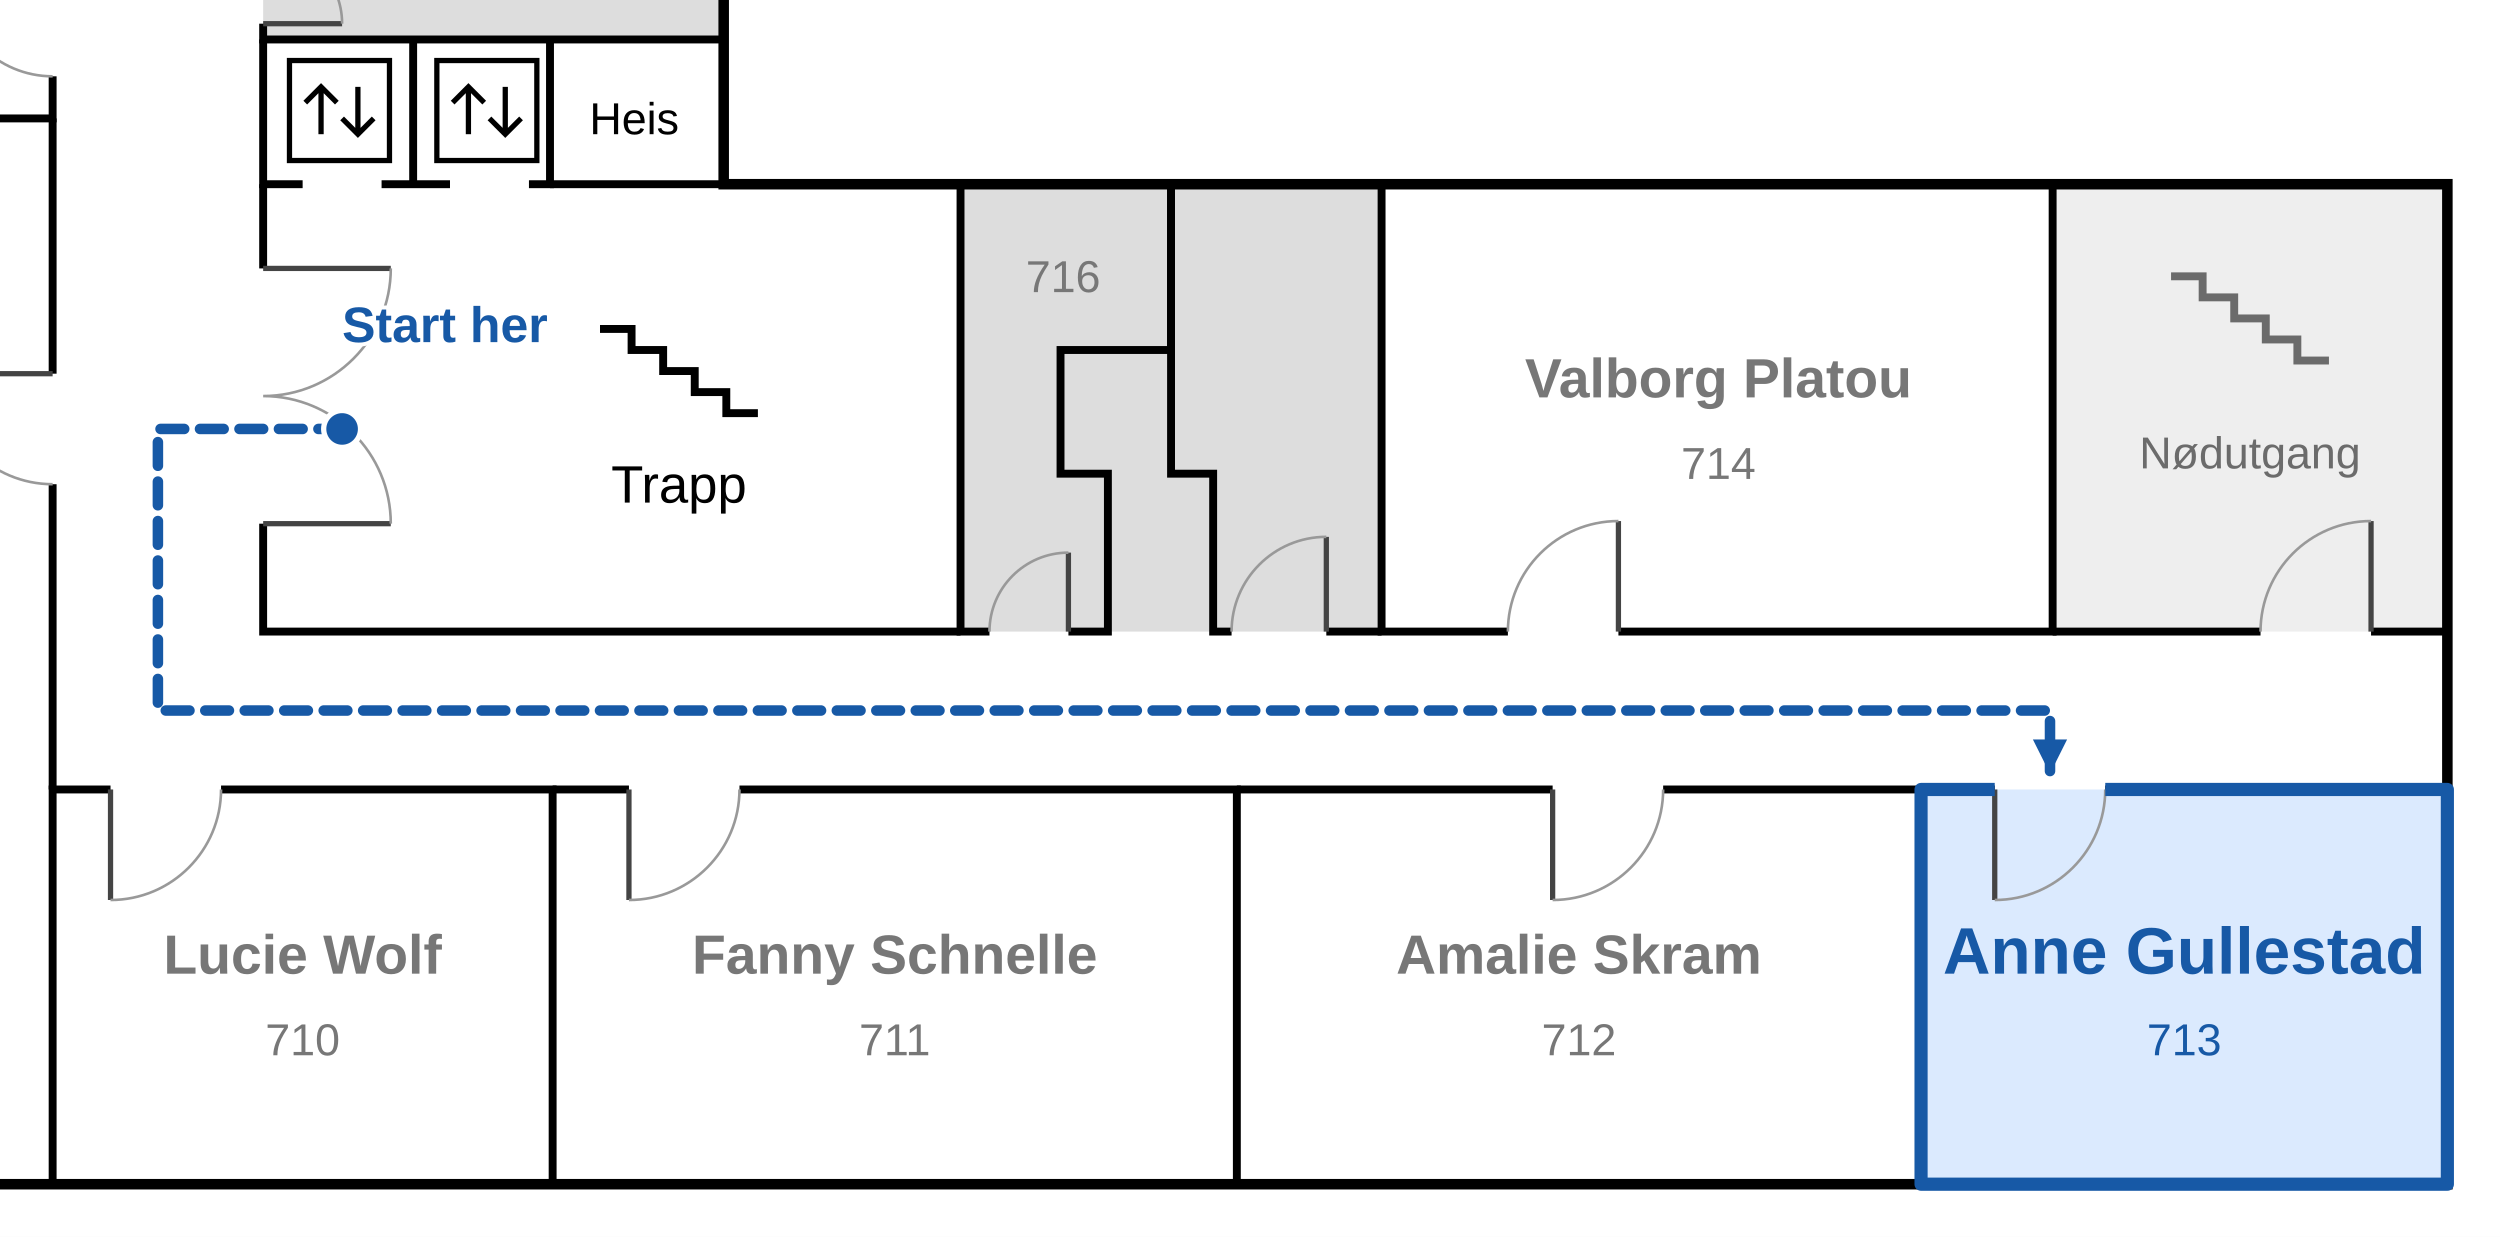
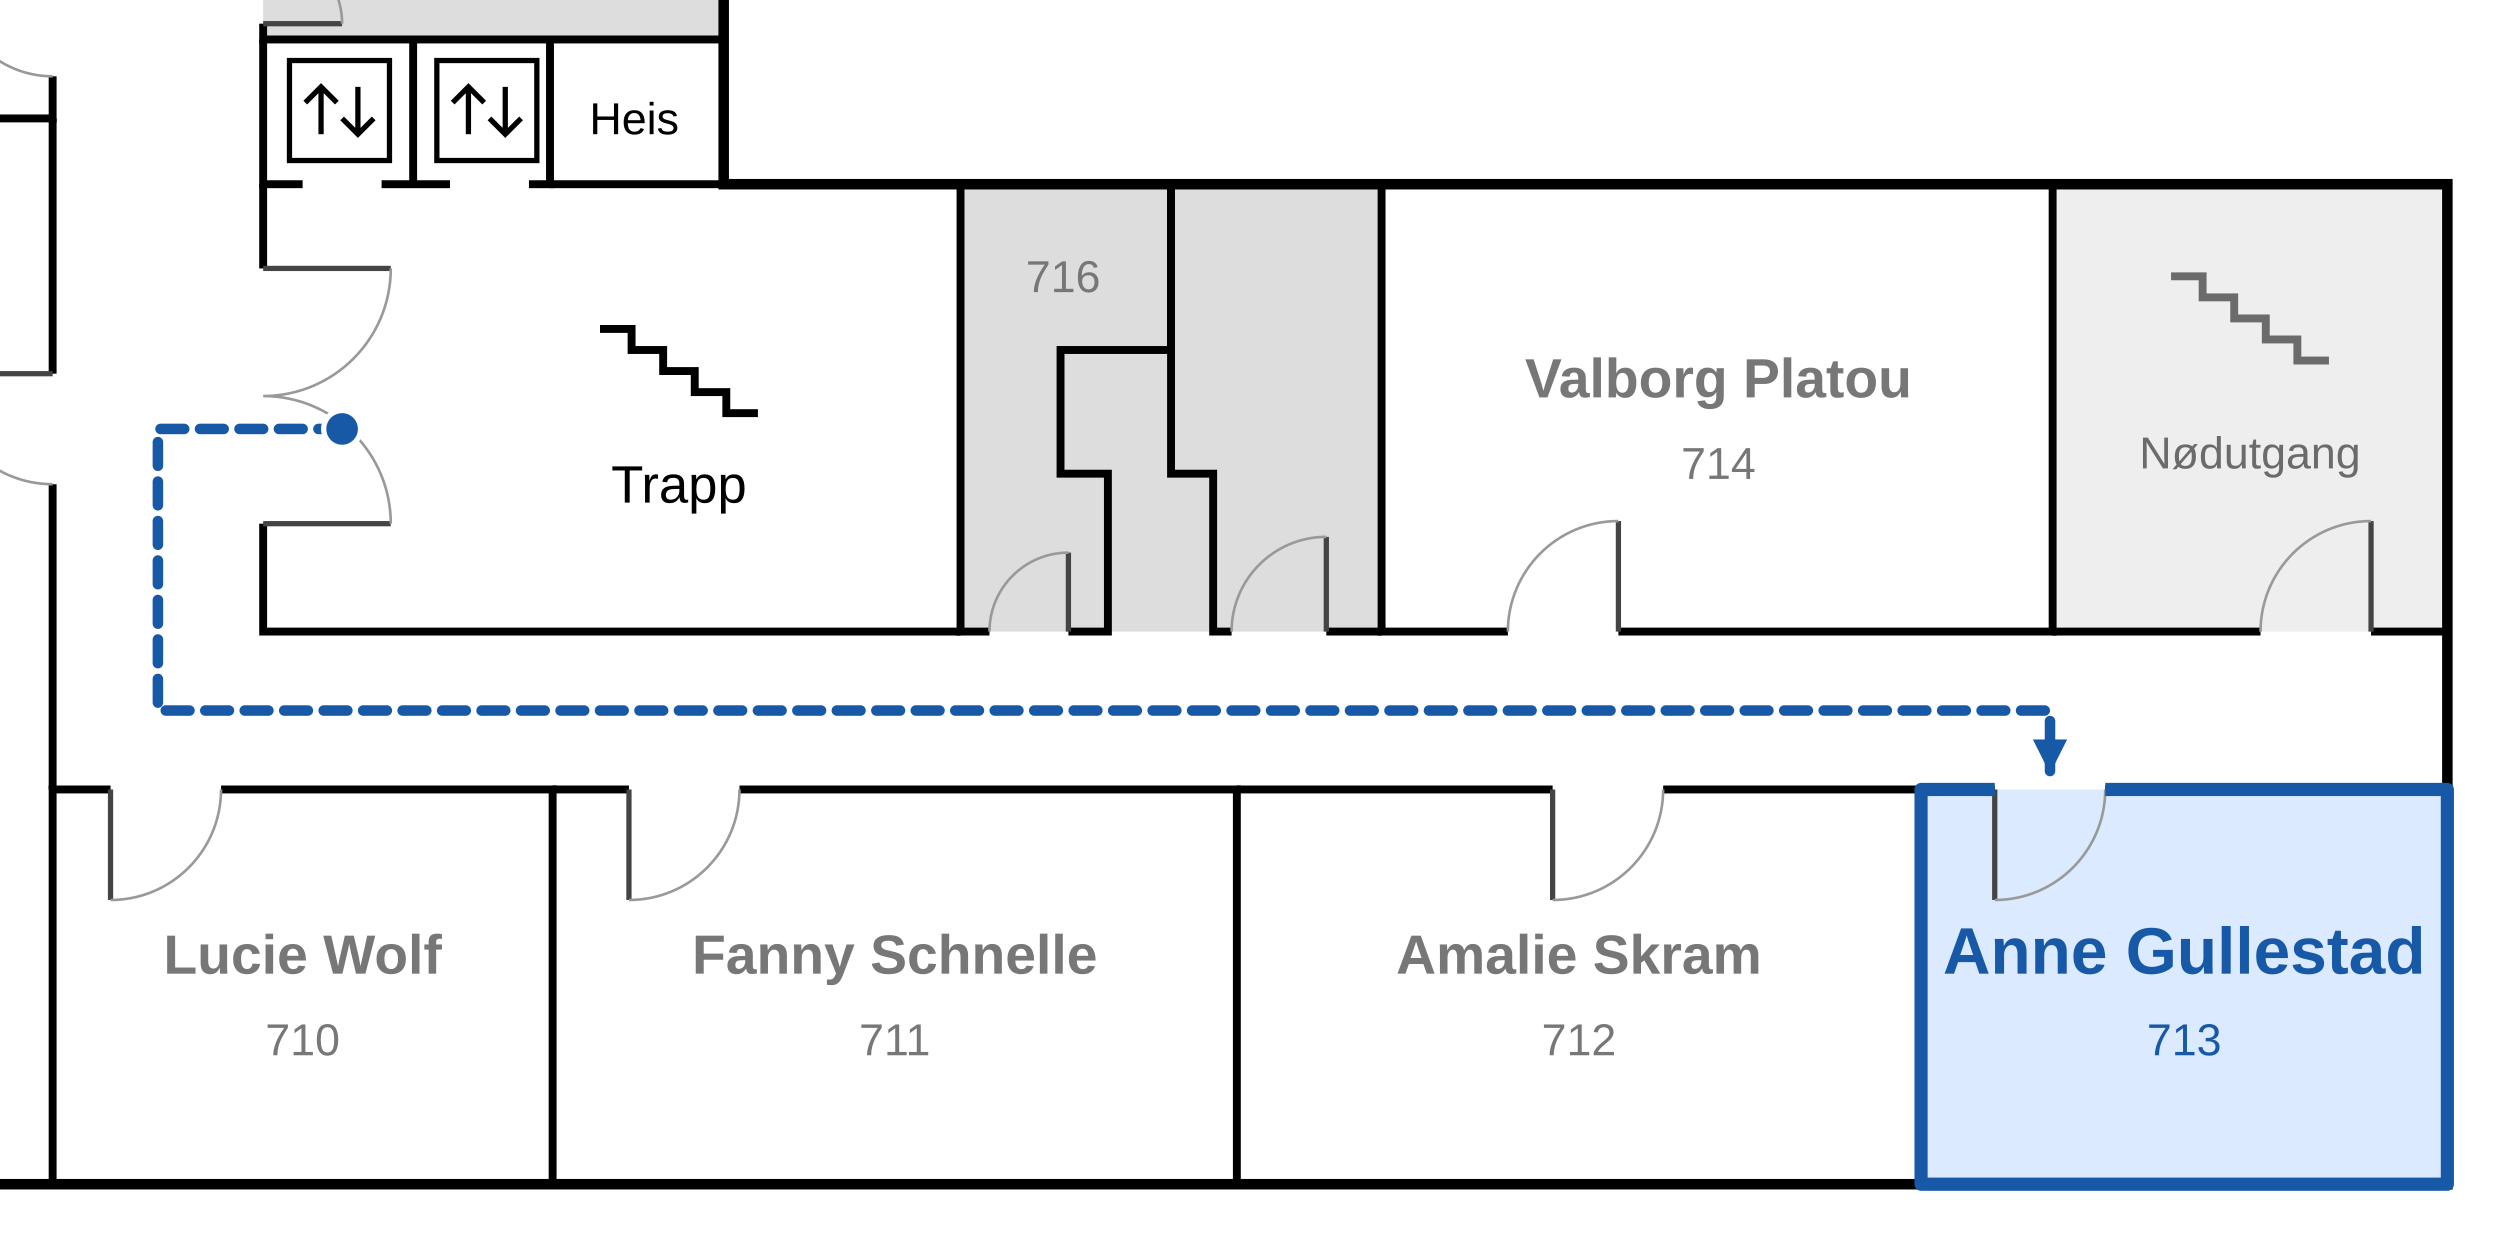
<svg xmlns="http://www.w3.org/2000/svg" xmlns:xlink="http://www.w3.org/1999/xlink" width="950" height="470" viewBox="0 110 950 470" role="img" aria-labelledby="room-713-map-title room-713-map-description" lang="nb">
  <defs>
    <g id="room-713-stair-symbol" fill="none" stroke="black" stroke-width="3">
      <path d="M 0,0 H 12 V 8 H 24 V 16 H 36 V 24 H 48 V 32 H 60" />
    </g>
    <g id="room-713-lift-symbol" fill="none" stroke="black" stroke-width="2">
      <rect width="38" height="38" />
      <path d="M 12,28 V 10 M 6,16 L 12,10 L 18,16                M 26,10 V 28 M 20,22 L 26,28 L 32,22" />
    </g>
    <clipPath id="room-713-map-crop">
      <rect x="0" y="110" width="950" height="470" />
    </clipPath>
    <marker id="room-713-route-arrow" markerUnits="userSpaceOnUse" markerWidth="13" markerHeight="13" viewBox="0 0 13 13" refX="12" refY="6.5" orient="auto">
      <path d="M 0,0 L 13,6.5 L 0,13 Z" fill="#1759a6" />
    </marker>
  </defs>
  <rect x="0" y="110" width="950" height="470" fill="white" />
  <g clip-path="url(#room-713-map-crop)">
    <g font-family="Arial, Helvetica, sans-serif" fill="black" transform="translate(-220 -410)">
      <g id="room-713-service-room-fills" fill="#dddddd">
        <rect x="585" y="590" width="160" height="170" />
        <rect x="320" y="475" width="175" height="60" />
      </g>
      <g id="room-713-emergency-stairwell-fills" fill="#eeeeee">
        <rect x="320" y="110" width="175" height="80" />
        <rect x="1000" y="590" width="150" height="170" />
      </g>
      <rect id="room-713-destination-fill" x="950" y="820" width="200" height="150" fill="#dbeafe" />
      <path id="room-713-outer-walls" d="M 50,110 H 495 V 590 H 1150 V 970 H 50 Z" fill="none" stroke="black" stroke-width="4" />
      <g fill="none" stroke="black" stroke-width="3">
        <g id="room-713-room-707" data-room-number="707">
          <path d="M 240,110 V 268 M 240,310 V 460 H 50" />
        </g>
        <g id="room-713-room-706" data-room-number="706">
          <path d="M 495,190 H 320 V 268 M 320,310 V 345 H 495" />
        </g>
        <g id="room-713-room-705" data-room-number="705">
          <path d="M 320,345 V 388 M 320,430 V 475 H 495" />
        </g>
        <g id="room-713-room-710" data-room-number="710">
          <path d="M 240,970 V 820 H 262 M 304,820 H 430 V 970" />
        </g>
        <g id="room-713-room-711" data-room-number="711">
          <path d="M 430,820 H 459 M 501,820 H 690 V 970" />
        </g>
        <g id="room-713-room-712" data-room-number="712">
          <path d="M 690,820 H 810 M 852,820 H 950 V 970" />
        </g>
        <g id="room-713-room-713" data-room-number="713">
          <path d="M 950,820 H 978 M 1020,820 H 1150" />
        </g>
        <g id="room-713-room-714" data-room-number="714">
          <path d="M 745,590 V 760 H 793 M 835,760 H 1000 V 590" />
        </g>
        <g id="room-713-room-716" data-room-number="716">
          <path d="M 585,590 V 760 H 596 M 626,760 H 641 V 700                  H 623 V 653 H 665 V 590" />
        </g>
        <g id="room-713-room-709" data-room-number="709">
          <path d="M 240,565 V 662 M 240,704 V 820" />
        </g>
        <g id="room-713-wc-area">
          <path d="M 240,460 V 511 M 240,549 V 565 H 50" />
        </g>
        <g id="room-713-unlabelled-areas">
          <path d="M 320,475 V 499 M 320,529 V 535 H 495" />
          <path d="M 665,590 V 700 H 681 V 760 H 688 M 724,760 H 745" />
        </g>
        <g id="room-713-main-stairwell">
          <path d="M 429,590 H 585 M 320,590 V 622                  M 320,719 V 760 H 585" />
        </g>
        <g id="room-713-lift-area">
          <path d="M 320,535 V 590 H 335 M 365,590 H 391                  M 421,590 H 429 V 535 M 377,535 V 590" />
        </g>
        <g id="room-713-upper-stairwell">
          <path d="M 320,110 V 145 M 320,179 V 190" />
        </g>
        <g id="room-713-right-stairwell">
          <path d="M 1000,760 H 1079 M 1121,760 H 1150" />
        </g>
      </g>
      <g id="room-713-doors" fill="none">
        <g id="room-713-door-707" transform="translate(240 268) rotate(90)">
          <path d="M 0,0 V 42" stroke="#444444" stroke-width="2" />
          <path d="M 0,42 A 42,42 0 0 0 42,0" stroke="#999999" stroke-width="1" />
        </g>
        <g id="room-713-door-706" transform="translate(320 310) rotate(-90)">
          <path d="M 0,0 V 42" stroke="#444444" stroke-width="2" />
          <path d="M 0,42 A 42,42 0 0 0 42,0" stroke="#999999" stroke-width="1" />
        </g>
        <g id="room-713-door-705" transform="translate(320 430) rotate(-90)">
          <path d="M 0,0 V 42" stroke="#444444" stroke-width="2" />
          <path d="M 0,42 A 42,42 0 0 0 42,0" stroke="#999999" stroke-width="1" />
        </g>
        <g id="room-713-door-709-upper" transform="translate(240 662) rotate(90)">
          <path d="M 0,0 V 42" stroke="#444444" stroke-width="2" />
          <path d="M 0,42 A 42,42 0 0 0 42,0" stroke="#999999" stroke-width="1" />
        </g>
        <g id="room-713-door-wc" transform="translate(240 511) rotate(90)">
          <path d="M 0,0 V 38" stroke="#444444" stroke-width="2" />
          <path d="M 0,38 A 38,38 0 0 0 38,0" stroke="#999999" stroke-width="1" />
        </g>
        <g id="room-713-door-710" transform="translate(262 820) rotate(0)">
          <path d="M 0,0 V 42" stroke="#444444" stroke-width="2" />
          <path d="M 0,42 A 42,42 0 0 0 42,0" stroke="#999999" stroke-width="1" />
        </g>
        <g id="room-713-door-711" transform="translate(459 820) rotate(0)">
          <path d="M 0,0 V 42" stroke="#444444" stroke-width="2" />
          <path d="M 0,42 A 42,42 0 0 0 42,0" stroke="#999999" stroke-width="1" />
        </g>
        <g id="room-713-door-712" transform="translate(810 820) rotate(0)">
          <path d="M 0,0 V 42" stroke="#444444" stroke-width="2" />
          <path d="M 0,42 A 42,42 0 0 0 42,0" stroke="#999999" stroke-width="1" />
        </g>
        <g id="room-713-door-713" transform="translate(978 820) rotate(0)">
          <path d="M 0,0 V 42" stroke="#444444" stroke-width="2" />
          <path d="M 0,42 A 42,42 0 0 0 42,0" stroke="#999999" stroke-width="1" />
        </g>
        <g id="room-713-door-714-left" transform="translate(835 760) rotate(180)">
          <path d="M 0,0 V 42" stroke="#444444" stroke-width="2" />
          <path d="M 0,42 A 42,42 0 0 0 42,0" stroke="#999999" stroke-width="1" />
        </g>
        <g id="room-713-door-716" transform="translate(626 760) rotate(180)">
          <path d="M 0,0 V 30" stroke="#444444" stroke-width="2" />
          <path d="M 0,30 A 30,30 0 0 0 30,0" stroke="#999999" stroke-width="1" />
        </g>
        <g id="room-713-door-service-by-714" transform="translate(724 760) rotate(180)">
          <path d="M 0,0 V 36" stroke="#444444" stroke-width="2" />
          <path d="M 0,36 A 36,36 0 0 0 36,0" stroke="#999999" stroke-width="1" />
        </g>
        <g id="room-713-door-service-by-705" transform="translate(320 529) rotate(-90)">
          <path d="M 0,0 V 30" stroke="#444444" stroke-width="2" />
          <path d="M 0,30 A 30,30 0 0 0 30,0" stroke="#999999" stroke-width="1" />
        </g>
        <g id="room-713-door-upper-emergency" transform="translate(320 179) rotate(-90)">
          <path d="M 0,0 V 34" stroke="#444444" stroke-width="2" />
          <path d="M 0,34 A 34,34 0 0 0 34,0" stroke="#999999" stroke-width="1" />
        </g>
        <g id="room-713-door-right-emergency" transform="translate(1121 760) rotate(180)">
          <path d="M 0,0 V 42" stroke="#444444" stroke-width="2" />
          <path d="M 0,42 A 42,42 0 0 0 42,0" stroke="#999999" stroke-width="1" />
        </g>
        <g id="room-713-main-stairwell-double-door">
          <path d="M 320,622 H 368.5 M 320,719 H 368.5" stroke="#444444" stroke-width="2" />
          <path d="M 368.5,622 A 48.5,48.5 0 0 1 320,670.5 M 368.5,719 A 48.5,48.5 0 0 0 320,670.5" stroke="#999999" stroke-width="1" />
        </g>
      </g>
      <path id="room-713-destination-outline" d="M 978,820 H 950 V 970 H 1150 V 820 H 1020" fill="none" stroke="#1759a6" stroke-width="5" stroke-linejoin="round" />
      <g id="room-713-room-labels" font-size="21" text-anchor="middle" fill="#777777">
        <g id="room-713-label-707">
          <text x="145" y="266" font-weight="bold">
            <tspan x="145" dy="0">Torborg</tspan>
            <tspan x="145" dy="27">Nedraas</tspan>
          </text>
          <text x="145" y="324" font-size="17">707</text>
        </g>
        <g id="room-713-label-706">
          <text x="408" y="247" font-weight="bold">
            <tspan x="408" dy="0">Marie</tspan>
            <tspan x="408" dy="27">Monsen</tspan>
          </text>
          <text x="408" y="305" font-size="17">706</text>
        </g>
        <g id="room-713-label-705">
          <text x="408" y="385" font-weight="bold">
            <tspan x="408" dy="0">Amalie</tspan>
            <tspan x="408" dy="27">Hansen</tspan>
          </text>
          <text x="408" y="443" font-size="17">705</text>
        </g>
        <g id="room-713-label-710">
          <text x="335" y="890" font-weight="bold">
            <tspan x="335" dy="0">Lucie Wolf</tspan>
          </text>
          <text x="335" y="921" font-size="17">710</text>
        </g>
        <g id="room-713-label-711">
          <text x="560" y="890" font-weight="bold">
            <tspan x="560" dy="0">Fanny Schnelle</tspan>
          </text>
          <text x="560" y="921" font-size="17">711</text>
        </g>
        <g id="room-713-label-712">
          <text x="820" y="890" font-weight="bold">
            <tspan x="820" dy="0">Amalie Skram</tspan>
          </text>
          <text x="820" y="921" font-size="17">712</text>
        </g>
        <g id="room-713-label-713" fill="#1759a6" font-size="25">
          <text x="1050" y="890" font-weight="bold">
            <tspan x="1050" dy="0">Anne Gullestad</tspan>
          </text>
          <text x="1050" y="921" font-size="17">713</text>
        </g>
        <g id="room-713-label-714">
          <text x="873" y="671" font-weight="bold">
            <tspan x="873" dy="0">Valborg Platou</tspan>
          </text>
          <text x="873" y="702" font-size="17">714</text>
        </g>
        <text id="room-713-label-716" x="624" y="631" font-size="17" fill="#777777">716</text>
      </g>
      <g id="room-713-stairs-and-lifts" font-size="20" text-anchor="middle">
        <g id="room-713-upper-emergency-exit" opacity="0.55">
          <use xlink:href="#room-713-stair-symbol" x="379" y="121" />
          <text x="408" y="179" font-size="17">Nødutgang</text>
        </g>
        <use xlink:href="#room-713-lift-symbol" x="330" y="543" />
        <use xlink:href="#room-713-lift-symbol" x="386" y="543" />
        <text x="461" y="571" font-size="17">Heis</text>
        <use xlink:href="#room-713-stair-symbol" x="448" y="645" />
        <text x="478" y="711">Trapp</text>
        <g id="room-713-right-emergency-exit" opacity="0.55">
          <use xlink:href="#room-713-stair-symbol" x="1045" y="625" />
          <text x="1075" y="698" font-size="17">Nødutgang</text>
        </g>
      </g>
      <g id="room-713-route" fill="none" stroke-linejoin="round" stroke-linecap="round">
        <path d="M 350,683 H 280 V 790 H 999 V 813" stroke="white" stroke-width="8" />
        <path d="M 350,683 H 280 V 790 H 999 V 813" stroke="#1759a6" stroke-width="4" stroke-dasharray="9 6" marker-end="url(#room-713-route-arrow)" />
        <circle cx="350" cy="683" r="7" fill="#1759a6" stroke="white" stroke-width="2" />
-         <text x="350" y="650" font-size="19" font-weight="bold" fill="#1759a6" stroke="white" stroke-width="3" paint-order="stroke fill">Start her</text>
      </g>
    </g>
  </g>
</svg>
